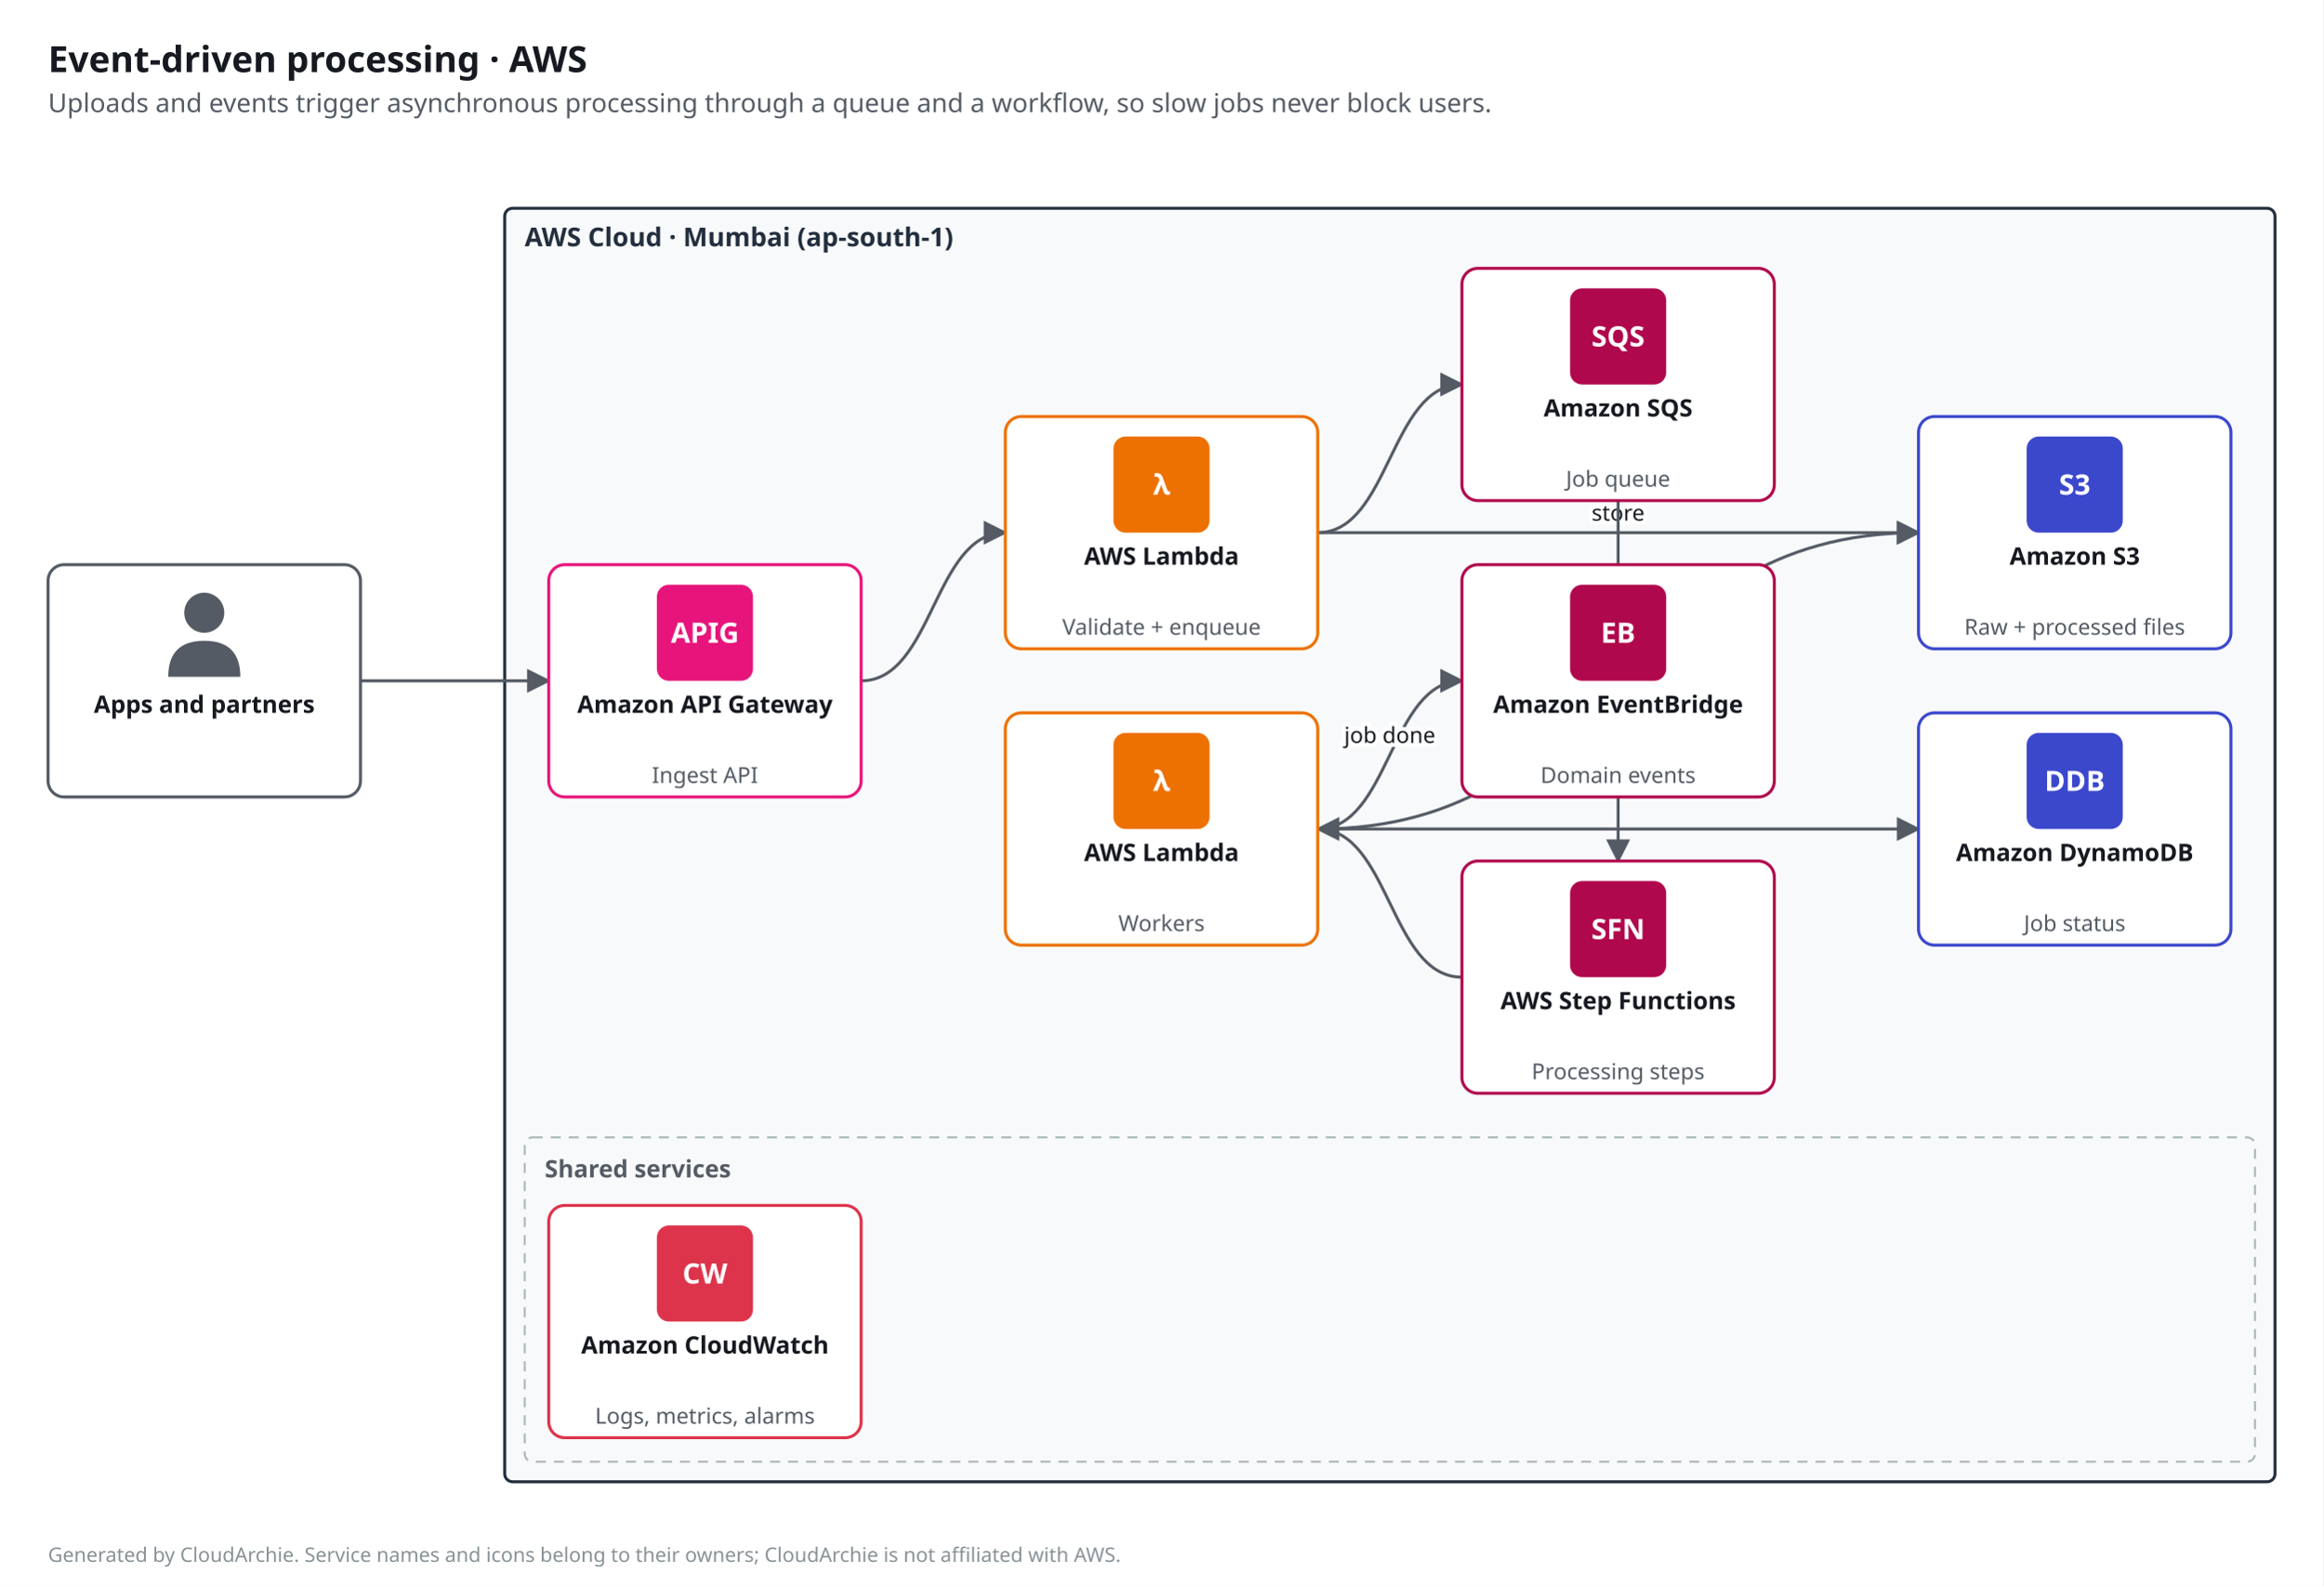
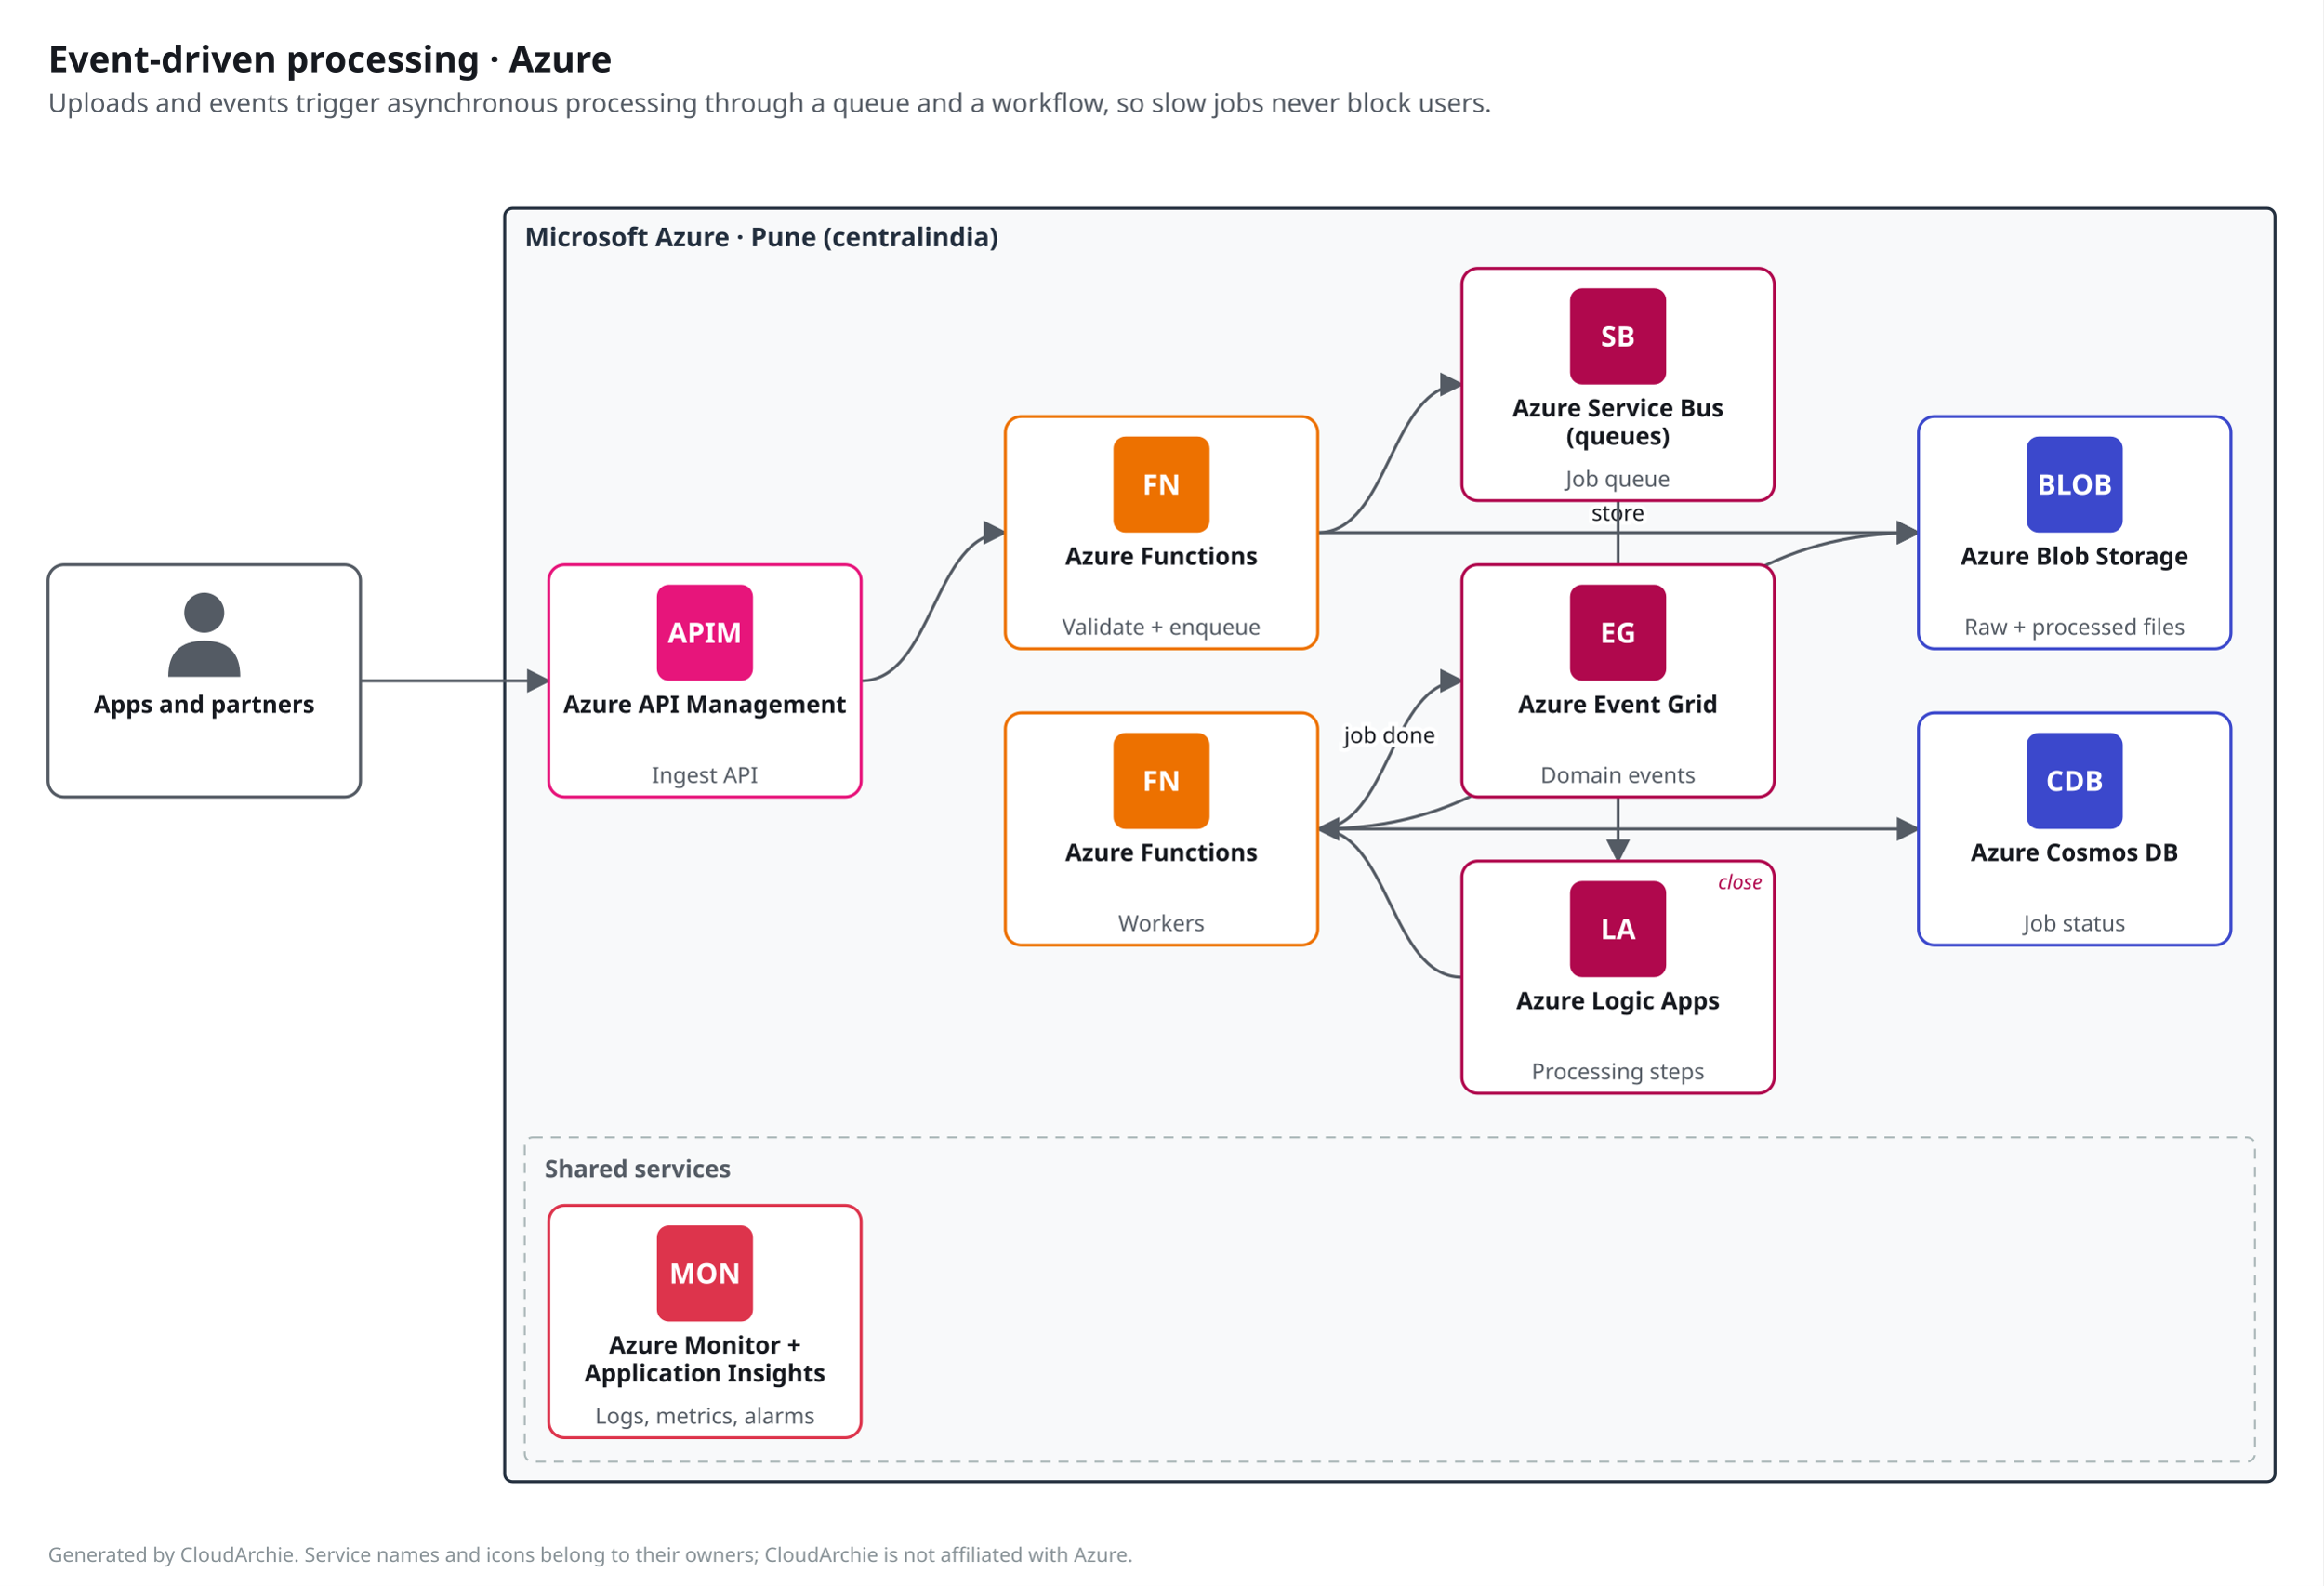
- <svg xmlns="http://www.w3.org/2000/svg" width="1160" height="792" viewBox="0 0 1160 792" role="img" aria-label="Event-driven processing on AWS">
+ <svg xmlns="http://www.w3.org/2000/svg" width="1160" height="792" viewBox="0 0 1160 792" role="img" aria-label="Event-driven processing on Azure">
  <style>.bg{fill:#ffffff}
.title{font:600 18px sans-serif;fill:#16191f}
.subtitle{font:13px sans-serif;fill:#545b64}
.cloud{fill:#f8f9fa;stroke:#232f3e;stroke-width:1.5}
.cloud-label{font:600 13px sans-serif;fill:#232f3e}
.band{fill:none;stroke:#aab7b8;stroke-dasharray:5 4}
.band-label{font:600 12px sans-serif;fill:#545b64}
.node-box{fill:#ffffff;stroke-width:1.5}
.badge{font:700 14px sans-serif;fill:#ffffff}
.service{font:600 12px sans-serif;fill:#16191f}
.label{font:11px sans-serif;fill:#545b64}
.fidelity{font:italic 10px sans-serif;fill:#b0084d}
.edge{fill:none;stroke:#545b64;stroke-width:1.5}
.edge-label{font:11px sans-serif;fill:#16191f;paint-order:stroke;stroke:#ffffff;stroke-width:4}
.footer{font:10px sans-serif;fill:#879196}</style>
  <defs>
    <marker id="arrow" viewBox="0 0 10 10" refX="9" refY="5" markerWidth="8" markerHeight="8" orient="auto-start-reverse">
      <path d="M0,0 L10,5 L0,10 z" fill="#545b64" />
    </marker>
  </defs>
  <rect class="bg" width="1160" height="792" />
-   <text class="title" x="24" y="36">Event-driven processing · AWS</text>
+   <text class="title" x="24" y="36">Event-driven processing · Azure</text>
  <text class="subtitle" x="24" y="56">Uploads and events trigger asynchronous processing through a queue and a workflow, so slow jobs never block users.</text>
  <rect class="cloud" x="252" y="104" width="884" height="636" rx="4" />
-   <text class="cloud-label" x="262" y="123">AWS Cloud · Mumbai (ap-south-1)</text>
+   <text class="cloud-label" x="262" y="123">Microsoft Azure · Pune (centralindia)</text>
  <rect class="band" x="262" y="568" width="864" height="162" rx="4" />
  <text class="band-label" x="272" y="588">Shared services</text>
  <path class="edge" d="M180,340 C227,340 227,340 274,340" marker-end="url(#arrow)" />
  <path class="edge" d="M430,340 C466,340 466,266 502,266" marker-end="url(#arrow)" />
  <path class="edge" d="M658,266 C808,266 808,266 958,266" marker-end="url(#arrow)" />
  <text class="edge-label" x="808" y="260" text-anchor="middle">store</text>
  <path class="edge" d="M658,266 C694,266 694,192 730,192" marker-end="url(#arrow)" />
  <path class="edge" d="M808,250 C808,340 808,340 808,430" marker-end="url(#arrow)" />
  <path class="edge" d="M730,488 C694,488 694,414 658,414" marker-end="url(#arrow)" />
  <path class="edge" d="M658,414 C808,414 808,266 958,266" marker-end="url(#arrow)" />
  <path class="edge" d="M658,414 C808,414 808,414 958,414" marker-end="url(#arrow)" />
  <path class="edge" d="M658,414 C694,414 694,340 730,340" marker-end="url(#arrow)" />
  <text class="edge-label" x="694" y="371" text-anchor="middle">job done</text>
  <g class="node" data-id="producers" data-capability="client">
    <rect class="node-box" x="24" y="282" width="156" height="116" rx="8" style="stroke:#545B64" />
    <g fill="#545B64">
      <circle cx="102" cy="306" r="10" />
      <path d="M84,338 Q84,320 102,320 Q120,320 120,338 Z" />
    </g>
    <text class="service" x="102" y="356" text-anchor="middle">Apps and partners</text>
  </g>
  <g class="node" data-id="api" data-capability="api-gateway">
    <rect class="node-box" x="274" y="282" width="156" height="116" rx="8" style="stroke:#E7157B" />
    <rect x="328" y="292" width="48" height="48" rx="6" fill="#E7157B" />
-     <text class="badge" x="352" y="321" text-anchor="middle">APIG</text>
-     <text class="service" x="352" y="356" text-anchor="middle">Amazon API Gateway</text>
+     <text class="badge" x="352" y="321" text-anchor="middle">APIM</text>
+     <text class="service" x="352" y="356" text-anchor="middle">Azure API Management</text>
    <text class="label" x="352" y="391" text-anchor="middle">Ingest API</text>
  </g>
  <g class="node" data-id="ingest" data-capability="serverless-function">
    <rect class="node-box" x="502" y="208" width="156" height="116" rx="8" style="stroke:#ED7100" />
    <rect x="556" y="218" width="48" height="48" rx="6" fill="#ED7100" />
-     <text class="badge" x="580" y="247" text-anchor="middle">λ</text>
-     <text class="service" x="580" y="282" text-anchor="middle">AWS Lambda</text>
+     <text class="badge" x="580" y="247" text-anchor="middle">FN</text>
+     <text class="service" x="580" y="282" text-anchor="middle">Azure Functions</text>
    <text class="label" x="580" y="317" text-anchor="middle">Validate + enqueue</text>
  </g>
  <g class="node" data-id="queue" data-capability="message-queue">
    <rect class="node-box" x="730" y="134" width="156" height="116" rx="8" style="stroke:#B0084D" />
    <rect x="784" y="144" width="48" height="48" rx="6" fill="#B0084D" />
-     <text class="badge" x="808" y="173" text-anchor="middle">SQS</text>
-     <text class="service" x="808" y="208" text-anchor="middle">Amazon SQS</text>
+     <text class="badge" x="808" y="173" text-anchor="middle">SB</text>
+     <text class="service" x="808" y="208" text-anchor="middle">Azure Service Bus</text>
+     <text class="service" x="808" y="222" text-anchor="middle">(queues)</text>
    <text class="label" x="808" y="243" text-anchor="middle">Job queue</text>
  </g>
  <g class="node" data-id="events" data-capability="event-bus">
    <rect class="node-box" x="730" y="282" width="156" height="116" rx="8" style="stroke:#B0084D" />
    <rect x="784" y="292" width="48" height="48" rx="6" fill="#B0084D" />
-     <text class="badge" x="808" y="321" text-anchor="middle">EB</text>
-     <text class="service" x="808" y="356" text-anchor="middle">Amazon EventBridge</text>
+     <text class="badge" x="808" y="321" text-anchor="middle">EG</text>
+     <text class="service" x="808" y="356" text-anchor="middle">Azure Event Grid</text>
    <text class="label" x="808" y="391" text-anchor="middle">Domain events</text>
  </g>
  <g class="node" data-id="workflow" data-capability="workflow">
    <rect class="node-box" x="730" y="430" width="156" height="116" rx="8" style="stroke:#B0084D" />
    <rect x="784" y="440" width="48" height="48" rx="6" fill="#B0084D" />
-     <text class="badge" x="808" y="469" text-anchor="middle">SFN</text>
-     <text class="service" x="808" y="504" text-anchor="middle">AWS Step Functions</text>
+     <text class="badge" x="808" y="469" text-anchor="middle">LA</text>
+     <text class="service" x="808" y="504" text-anchor="middle">Azure Logic Apps</text>
    <text class="label" x="808" y="539" text-anchor="middle">Processing steps</text>
+     <text class="fidelity" x="880" y="444" text-anchor="end">close</text>
  </g>
  <g class="node" data-id="workers" data-capability="serverless-function">
    <rect class="node-box" x="502" y="356" width="156" height="116" rx="8" style="stroke:#ED7100" />
    <rect x="556" y="366" width="48" height="48" rx="6" fill="#ED7100" />
-     <text class="badge" x="580" y="395" text-anchor="middle">λ</text>
-     <text class="service" x="580" y="430" text-anchor="middle">AWS Lambda</text>
+     <text class="badge" x="580" y="395" text-anchor="middle">FN</text>
+     <text class="service" x="580" y="430" text-anchor="middle">Azure Functions</text>
    <text class="label" x="580" y="465" text-anchor="middle">Workers</text>
  </g>
  <g class="node" data-id="raw" data-capability="object-storage">
    <rect class="node-box" x="958" y="208" width="156" height="116" rx="8" style="stroke:#3B48CC" />
    <rect x="1012" y="218" width="48" height="48" rx="6" fill="#3B48CC" />
-     <text class="badge" x="1036" y="247" text-anchor="middle">S3</text>
-     <text class="service" x="1036" y="282" text-anchor="middle">Amazon S3</text>
+     <text class="badge" x="1036" y="247" text-anchor="middle">BLOB</text>
+     <text class="service" x="1036" y="282" text-anchor="middle">Azure Blob Storage</text>
    <text class="label" x="1036" y="317" text-anchor="middle">Raw + processed files</text>
  </g>
  <g class="node" data-id="state" data-capability="key-value-db">
    <rect class="node-box" x="958" y="356" width="156" height="116" rx="8" style="stroke:#3B48CC" />
    <rect x="1012" y="366" width="48" height="48" rx="6" fill="#3B48CC" />
-     <text class="badge" x="1036" y="395" text-anchor="middle">DDB</text>
-     <text class="service" x="1036" y="430" text-anchor="middle">Amazon DynamoDB</text>
+     <text class="badge" x="1036" y="395" text-anchor="middle">CDB</text>
+     <text class="service" x="1036" y="430" text-anchor="middle">Azure Cosmos DB</text>
    <text class="label" x="1036" y="465" text-anchor="middle">Job status</text>
  </g>
  <g class="node" data-id="logs" data-capability="monitoring">
    <rect class="node-box" x="274" y="602" width="156" height="116" rx="8" style="stroke:#DD344C" />
    <rect x="328" y="612" width="48" height="48" rx="6" fill="#DD344C" />
-     <text class="badge" x="352" y="641" text-anchor="middle">CW</text>
-     <text class="service" x="352" y="676" text-anchor="middle">Amazon CloudWatch</text>
+     <text class="badge" x="352" y="641" text-anchor="middle">MON</text>
+     <text class="service" x="352" y="676" text-anchor="middle">Azure Monitor +</text>
+     <text class="service" x="352" y="690" text-anchor="middle">Application Insights</text>
    <text class="label" x="352" y="711" text-anchor="middle">Logs, metrics, alarms</text>
  </g>
-   <text class="footer" x="24" y="780">Generated by CloudArchie. Service names and icons belong to their owners; CloudArchie is not affiliated with AWS.</text>
+   <text class="footer" x="24" y="780">Generated by CloudArchie. Service names and icons belong to their owners; CloudArchie is not affiliated with Azure.</text>
</svg>
